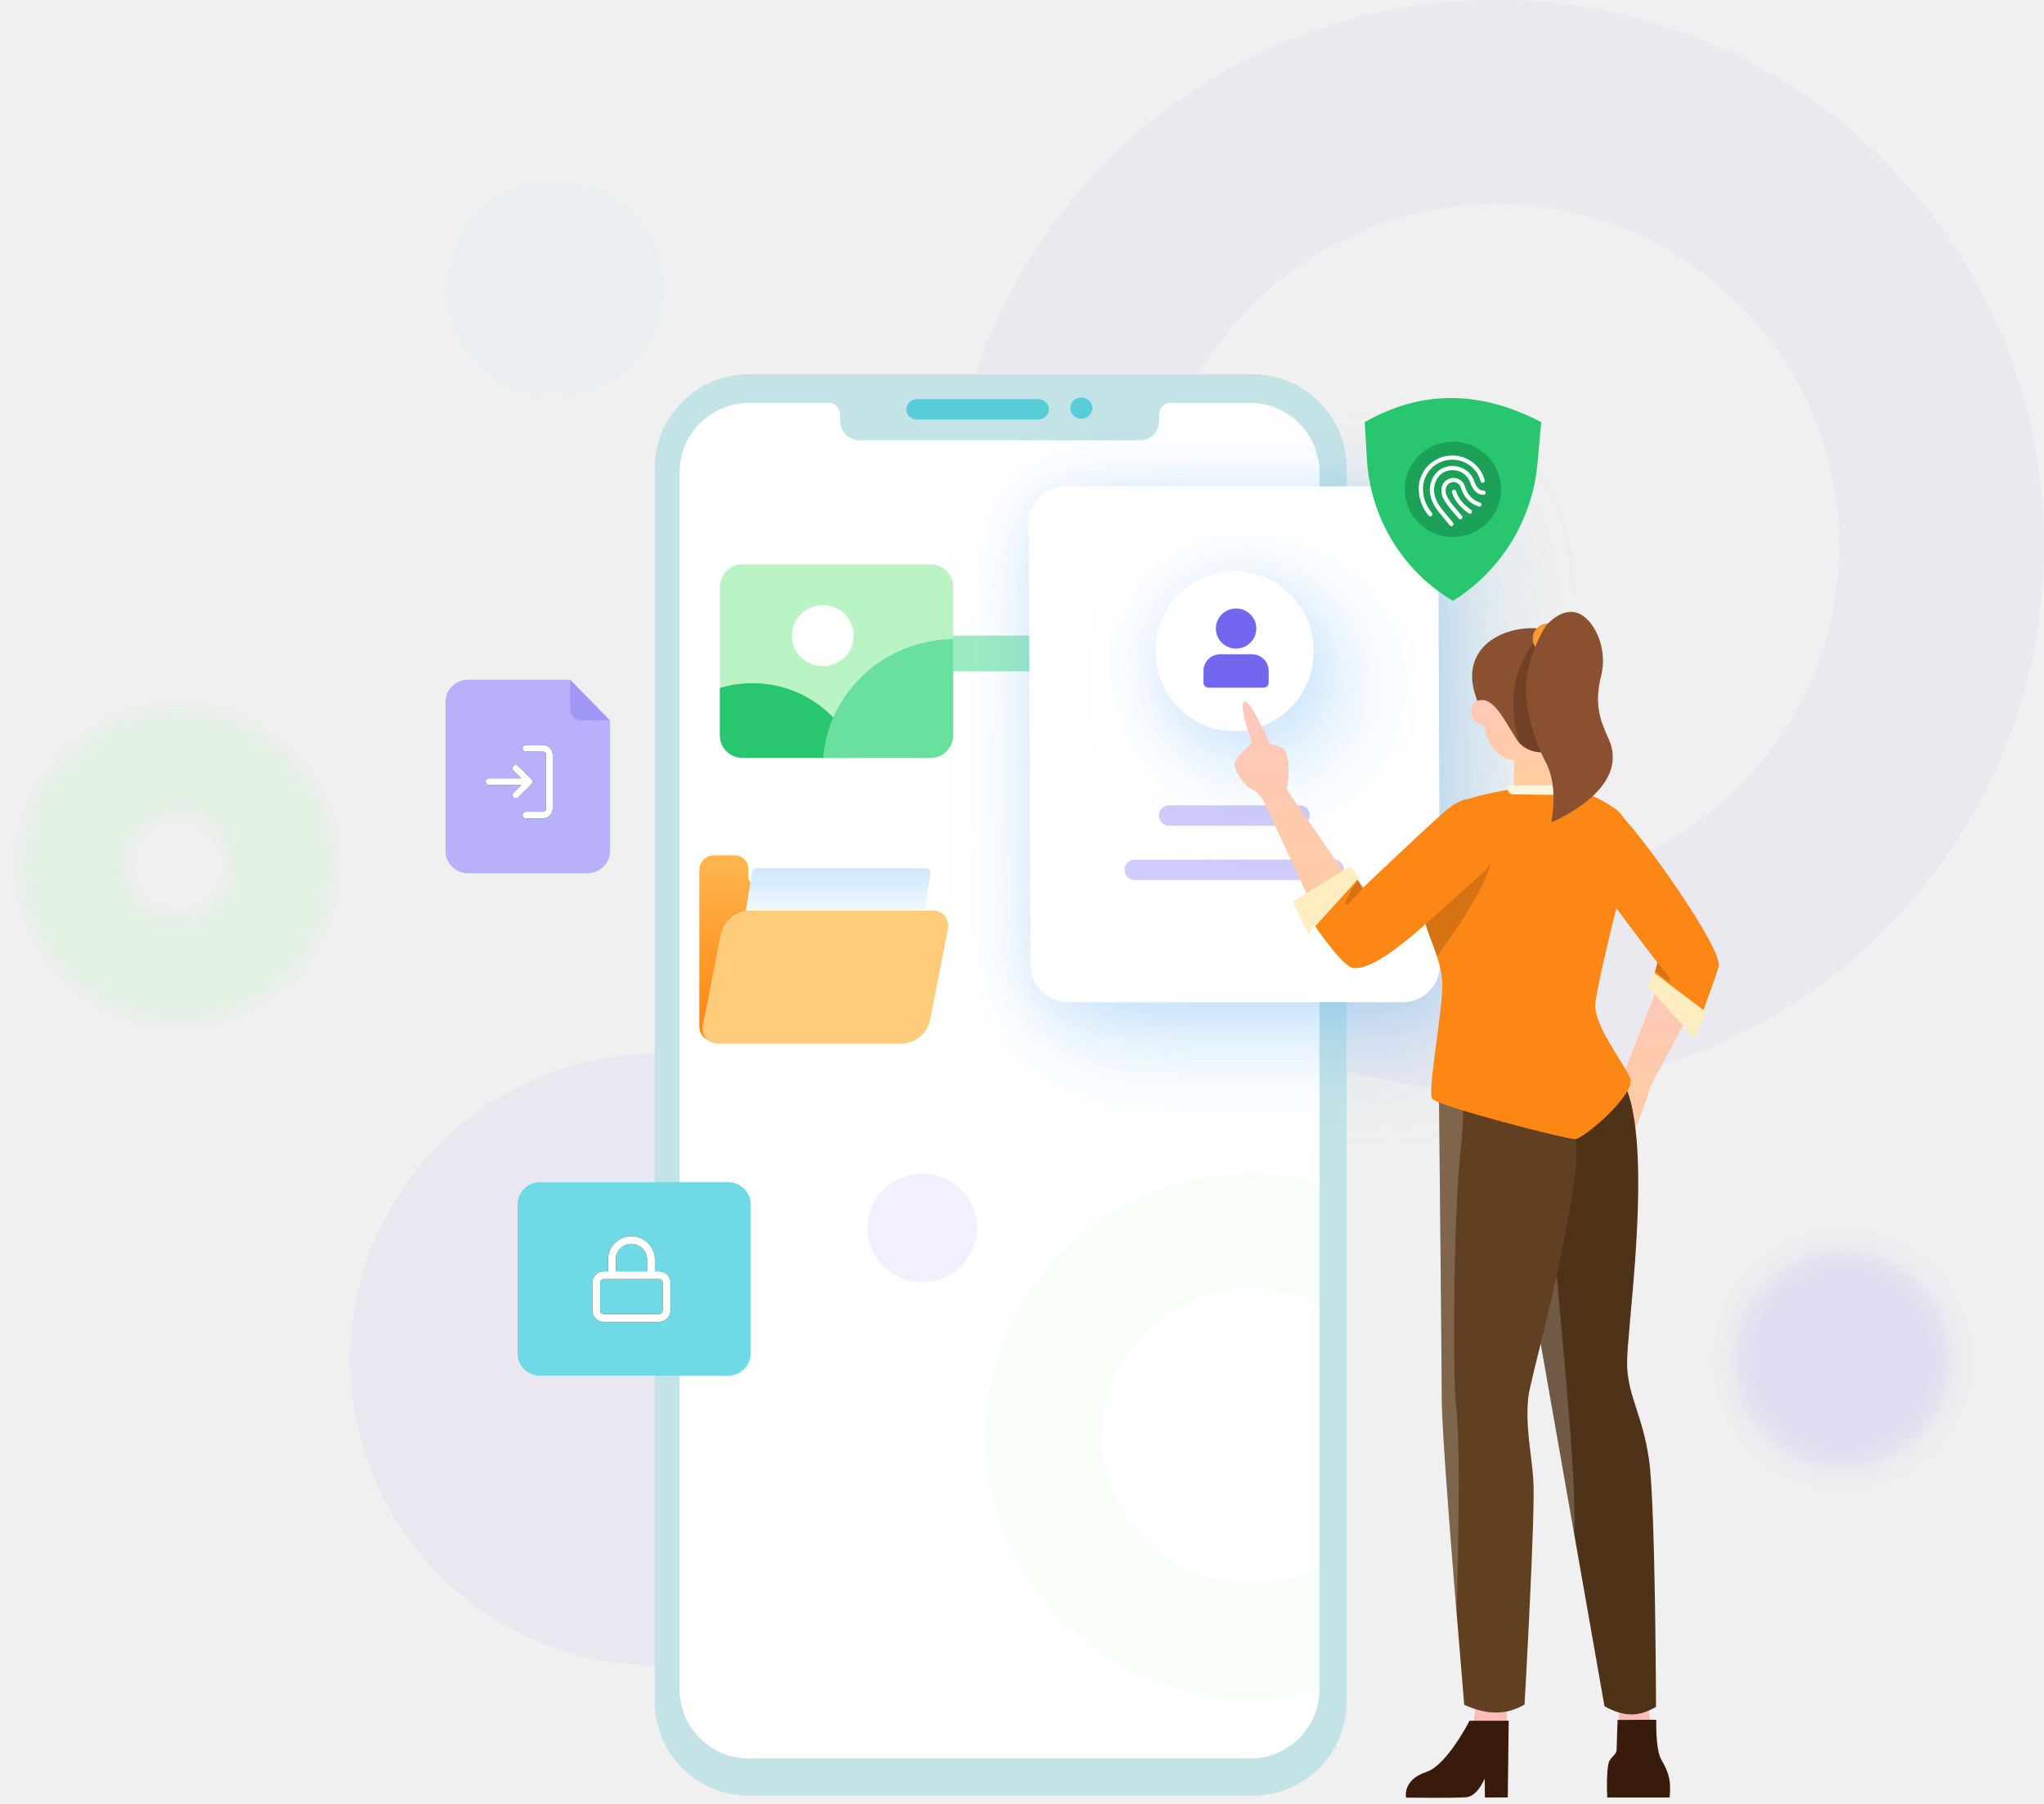
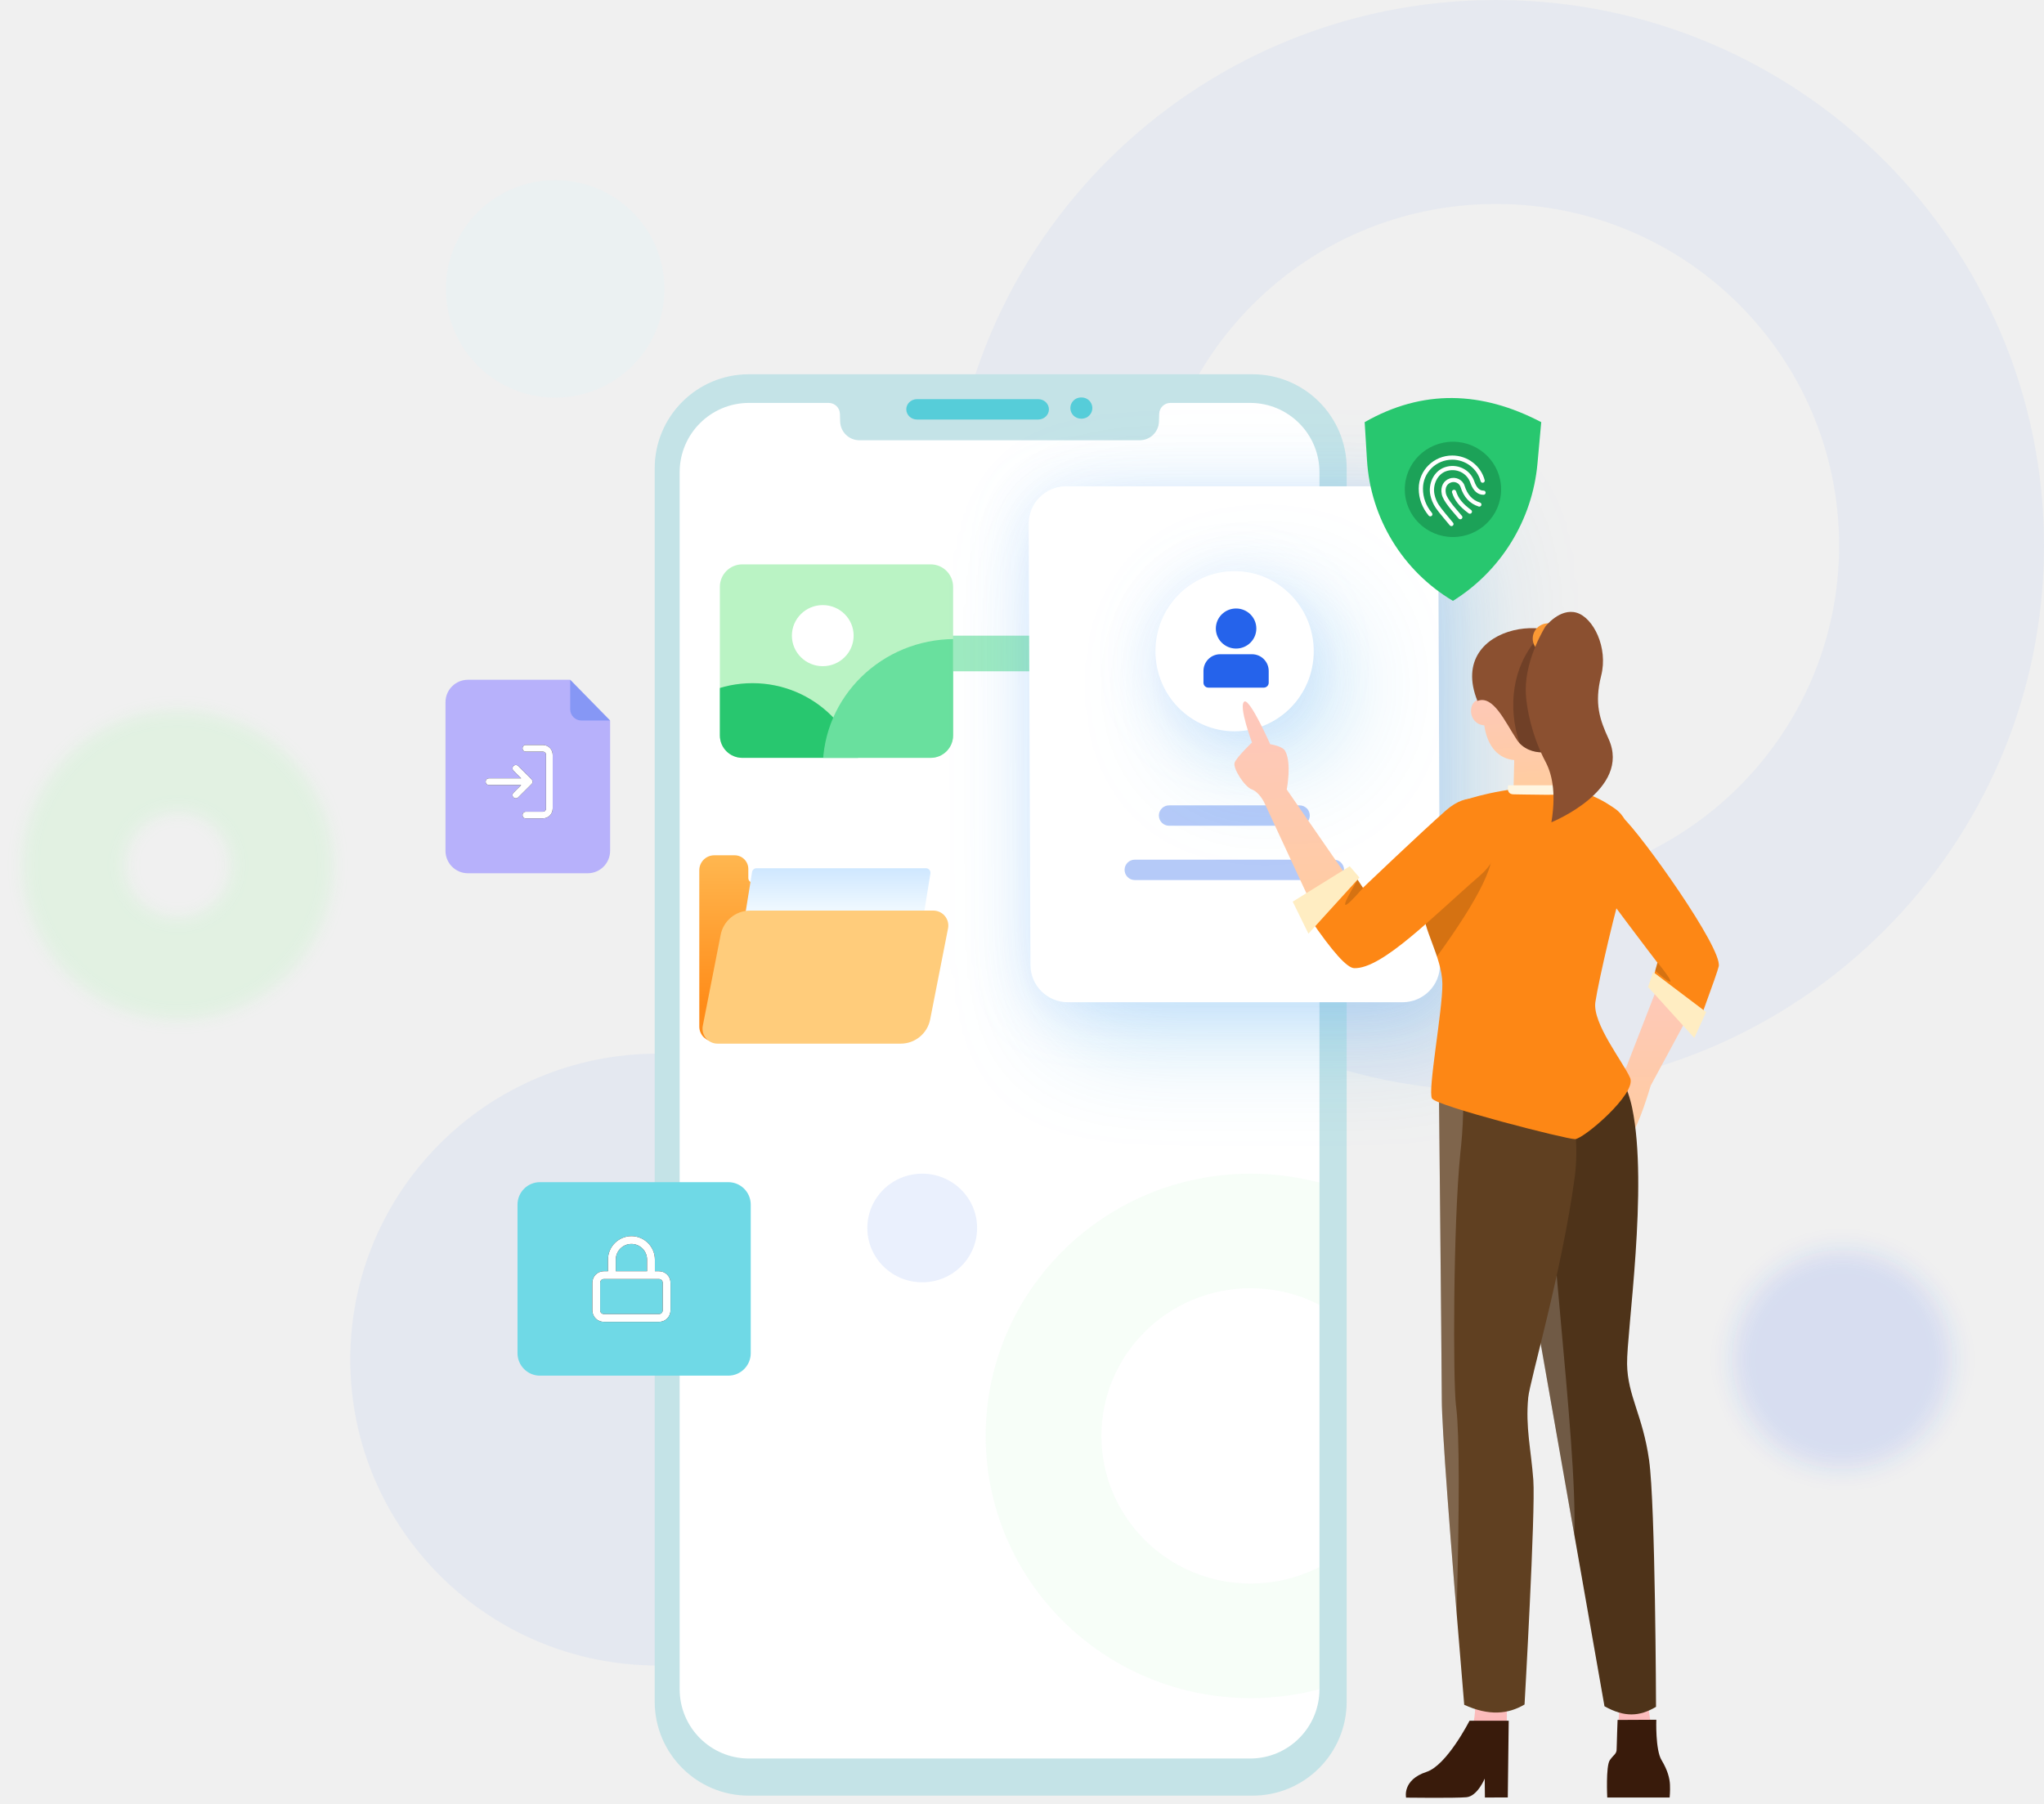
<svg xmlns="http://www.w3.org/2000/svg" xmlns:xlink="http://www.w3.org/1999/xlink" width="546px" height="482px" viewBox="0 0 546 482" version="1.1">
  <defs>
    <filter x="-7.2%" y="-7.3%" width="114.5%" height="114.5%" filterUnits="objectBoundingBox" id="filter-1">
      <feGaussianBlur stdDeviation="2" in="SourceGraphic" />
    </filter>
    <filter x="-15.4%" y="-15.5%" width="130.8%" height="131.0%" filterUnits="objectBoundingBox" id="filter-2">
      <feGaussianBlur stdDeviation="3" in="SourceGraphic" />
    </filter>
    <path d="M18.522,0 L39.813,0 C41.436,5.90080916e-16 42.764,1.29 42.811,2.912 L42.872,4.988 C42.953,7.767 45.229,9.977 48.008,9.977 L122.898,9.977 C125.677,9.977 127.953,7.767 128.034,4.988 L128.094,2.912 C128.142,1.29 129.47,7.42186714e-16 131.093,0 L152.384,0 C162.613,-1.87911363e-15 170.906,8.293 170.906,18.522 L170.906,343.682 C170.906,353.912 162.613,362.204 152.384,362.204 L18.522,362.204 C8.293,362.204 8.35816978e-15,353.912 0,343.682 L0,18.522 C-4.8054561e-15,8.293 8.293,-8.77902741e-15 18.522,0 Z" id="path-3" />
    <linearGradient x1="50%" y1="81.177%" x2="50%" y2="-34.513%" id="linearGradient-5">
      <stop stop-color="#FF8C19" offset="0%" />
      <stop stop-color="#FFC967" offset="100%" />
    </linearGradient>
    <linearGradient x1="62.11%" y1="31.381%" x2="62.11%" y2="-27.478%" id="linearGradient-6">
      <stop stop-color="#F8FDFF" offset="0%" />
      <stop stop-color="#AAD4FF" offset="100%" />
    </linearGradient>
    <path d="M19.69,3.569 L19.69,17.846 C19.69,19.362 18.527,20.522 17.005,20.522 L12.53,20.522 C11.993,20.522 11.635,20.165 11.635,19.63 C11.635,19.095 11.993,18.738 12.53,18.738 L17.005,18.738 C17.542,18.738 17.9,18.381 17.9,17.846 L17.9,3.569 C17.9,3.034 17.542,2.677 17.005,2.677 L12.53,2.677 C11.993,2.677 11.635,2.32 11.635,1.785 C11.635,1.249 11.993,0.892 12.53,0.892 L17.005,0.892 C18.527,0.892 19.69,2.052 19.69,3.569 Z M14.231,11.064 C14.32,10.886 14.32,10.618 14.231,10.35 C14.141,10.261 14.141,10.172 14.052,10.083 L10.472,6.514 C10.114,6.157 9.577,6.157 9.219,6.514 C8.861,6.871 8.861,7.406 9.219,7.763 L11.277,9.815 L2.685,9.815 C2.148,9.815 1.79,10.172 1.79,10.707 C1.79,11.243 2.148,11.6 2.685,11.6 L11.277,11.6 L9.219,13.652 C8.861,14.009 8.861,14.544 9.219,14.901 C9.398,15.079 9.666,15.169 9.845,15.169 C10.024,15.169 10.293,15.079 10.472,14.901 L14.052,11.332 C14.141,11.243 14.231,11.153 14.231,11.064 Z" id="path-7" />
    <path d="M19.839,10.41 L18.795,10.41 L18.795,7.287 C18.795,3.852 15.976,1.041 12.53,1.041 C9.084,1.041 6.265,3.852 6.265,7.287 L6.265,10.41 L5.221,10.41 C3.446,10.41 2.088,11.763 2.088,13.533 L2.088,20.82 C2.088,22.589 3.446,23.943 5.221,23.943 L19.839,23.943 C21.615,23.943 22.972,22.589 22.972,20.82 L22.972,13.533 C22.972,11.763 21.615,10.41 19.839,10.41 Z M8.353,7.287 C8.353,4.997 10.233,3.123 12.53,3.123 C14.827,3.123 16.707,4.997 16.707,7.287 L16.707,10.41 L8.353,10.41 L8.353,7.287 Z M20.884,20.82 C20.884,21.444 20.466,21.861 19.839,21.861 L5.221,21.861 C4.594,21.861 4.177,21.444 4.177,20.82 L4.177,13.533 C4.177,12.908 4.594,12.492 5.221,12.492 L19.839,12.492 C20.466,12.492 20.884,12.908 20.884,13.533 L20.884,20.82 Z" id="path-9" />
    <path d="M6,0 L56.3,0 C59.614,-1.4968968e-15 62.3,2.686 62.3,6 L62.3,45.698 C62.3,49.011 59.614,51.698 56.3,51.698 L6,51.698 C2.686,51.698 -4.82366169e-16,49.011 0,45.698 L0,6 C-1.29399067e-15,2.686 2.686,-2.79460044e-16 6,0 Z" id="path-11" />
    <path d="M10.04,1.03111251e-13 L99.431,1.03111251e-13 C104.938,1.03875937e-13 109.409,4.453 109.431,9.96 L109.901,127.821 C109.923,133.343 105.464,137.838 99.941,137.86 C99.928,137.86 99.914,137.86 99.901,137.86 L10.51,137.86 C5.003,137.86 0.532,133.407 0.51,127.9 L0.04,10.04 C0.018,4.517 4.477,0.022 10,7.94958278e-05 C10.013,2.6498662e-05 10.027,9.95609792e-14 10.04,1.03111251e-13 Z" id="path-13" />
    <filter x="-35.0%" y="-27.2%" width="184.5%" height="167.5%" filterUnits="objectBoundingBox" id="filter-14">
      <feOffset dx="8" dy="9" in="SourceAlpha" result="shadowOffsetOuter1" />
      <feGaussianBlur stdDeviation="14" in="shadowOffsetOuter1" result="shadowBlurOuter1" />
      <feColorMatrix values="0 0 0 0 0.076   0 0 0 0 0.583   0 0 0 0 0.879  0 0 0 0.229 0" type="matrix" in="shadowBlurOuter1" result="shadowMatrixOuter1" />
      <feOffset dx="0" dy="2" in="SourceAlpha" result="shadowOffsetOuter2" />
      <feGaussianBlur stdDeviation="7.5" in="shadowOffsetOuter2" result="shadowBlurOuter2" />
      <feColorMatrix values="0 0 0 0 0.504   0 0 0 0 0.7   0 0 0 0 1  0 0 0 0.234 0" type="matrix" in="shadowBlurOuter2" result="shadowMatrixOuter2" />
      <feMerge>
        <feMergeNode in="shadowMatrixOuter1" />
        <feMergeNode in="shadowMatrixOuter2" />
      </feMerge>
    </filter>
    <ellipse id="path-15" cx="21.141" cy="21.394" rx="21.141" ry="21.394" />
    <filter x="-91.1%" y="-87.6%" width="320.0%" height="317.4%" filterUnits="objectBoundingBox" id="filter-16">
      <feOffset dx="8" dy="9" in="SourceAlpha" result="shadowOffsetOuter1" />
      <feGaussianBlur stdDeviation="14" in="shadowOffsetOuter1" result="shadowBlurOuter1" />
      <feColorMatrix values="0 0 0 0 0.076   0 0 0 0 0.583   0 0 0 0 0.879  0 0 0 0.229 0" type="matrix" in="shadowBlurOuter1" result="shadowMatrixOuter1" />
      <feOffset dx="0" dy="2" in="SourceAlpha" result="shadowOffsetOuter2" />
      <feGaussianBlur stdDeviation="7.5" in="shadowOffsetOuter2" result="shadowBlurOuter2" />
      <feColorMatrix values="0 0 0 0 0.504   0 0 0 0 0.7   0 0 0 0 1  0 0 0 0.234 0" type="matrix" in="shadowBlurOuter2" result="shadowMatrixOuter2" />
      <feMerge>
        <feMergeNode in="shadowMatrixOuter1" />
        <feMergeNode in="shadowMatrixOuter2" />
      </feMerge>
    </filter>
    <linearGradient x1="47.237%" y1="-28.186%" x2="50%" y2="91.05%" id="linearGradient-17">
      <stop stop-color="#FDC6C6" offset="0%" />
      <stop stop-color="#FFCCA1" offset="100%" />
    </linearGradient>
    <linearGradient x1="45.73%" y1="-28.186%" x2="50%" y2="91.05%" id="linearGradient-18">
      <stop stop-color="#FDC6C6" offset="0%" />
      <stop stop-color="#FAB2B2" offset="100%" />
    </linearGradient>
    <linearGradient x1="44.539%" y1="-28.186%" x2="50%" y2="91.05%" id="linearGradient-19">
      <stop stop-color="#FDC6C6" offset="0%" />
      <stop stop-color="#FAB2B2" offset="100%" />
    </linearGradient>
    <linearGradient x1="44.055%" y1="-28.186%" x2="50%" y2="91.05%" id="linearGradient-20">
      <stop stop-color="#FDC6C6" offset="0%" />
      <stop stop-color="#FFCCA1" offset="100%" />
    </linearGradient>
    <linearGradient x1="47.831%" y1="-28.186%" x2="50%" y2="91.05%" id="linearGradient-21">
      <stop stop-color="#FDC6C6" offset="0%" />
      <stop stop-color="#FFCCA1" offset="100%" />
    </linearGradient>
  </defs>
  <g id="📝-Pages-New" stroke="none" stroke-width="1" fill="none" fill-rule="evenodd">
    <g id="Not-Authorized" transform="translate(-444, -309)">
      <g id="Illustration" transform="translate(450, 309)">
        <g id="Shape">
-           <path d="M393.598,0 C474.454,0 540,65.259 540,145.76 C540,226.261 474.454,291.52 393.598,291.52 C312.742,291.52 247.196,226.261 247.196,145.76 C247.196,65.259 312.742,0 393.598,0 Z M393.598,54.49 C342.969,54.49 301.926,95.353 301.926,145.76 C301.926,196.167 342.969,237.031 393.598,237.031 C444.227,237.031 485.27,196.167 485.27,145.76 C485.27,95.353 444.227,54.49 393.598,54.49 Z" id="Oval" fill="#7367F0" fill-rule="nonzero" opacity="0.053" />
+           <path d="M393.598,0 C474.454,0 540,65.259 540,145.76 C540,226.261 474.454,291.52 393.598,291.52 C312.742,291.52 247.196,226.261 247.196,145.76 C247.196,65.259 312.742,0 393.598,0 Z M393.598,54.49 C342.969,54.49 301.926,95.353 301.926,145.76 C301.926,196.167 342.969,237.031 393.598,237.031 C444.227,237.031 485.27,196.167 485.27,145.76 C485.27,95.353 444.227,54.49 393.598,54.49 Z" id="Oval" fill="#2563EB" fill-rule="nonzero" opacity="0.053" />
          <path d="M41.503,189.806 C64.425,189.806 83.007,208.306 83.007,231.128 C83.007,253.949 64.425,272.449 41.503,272.449 C18.582,272.449 0,253.949 0,231.128 C0,208.306 18.582,189.806 41.503,189.806 Z M41.503,217.051 C33.695,217.051 27.365,223.353 27.365,231.128 C27.365,238.902 33.695,245.204 41.503,245.204 C49.312,245.204 55.642,238.902 55.642,231.128 C55.642,223.353 49.312,217.051 41.503,217.051 Z" id="Oval" fill="#8BF78F" fill-rule="nonzero" opacity="0.141" filter="url(#filter-1)" />
-           <ellipse id="Oval" fill-opacity="0.061" fill="#7367F0" cx="169.662" cy="363.265" rx="82.095" ry="81.735" />
+           <ellipse id="Oval" fill-opacity="0.061" fill="#2563EB" cx="169.662" cy="363.265" rx="82.095" ry="81.735" />
          <ellipse id="Oval" fill="#CEF5FF" opacity="0.141" cx="142.297" cy="77.194" rx="29.189" ry="29.061" />
-           <ellipse id="Oval" fill-opacity="0.136" fill="#7367F0" filter="url(#filter-2)" cx="486.182" cy="363.265" rx="29.189" ry="29.061" />
+           <ellipse id="Oval" fill-opacity="0.136" fill="#2563EB" filter="url(#filter-2)" cx="486.182" cy="363.265" rx="29.189" ry="29.061" />
        </g>
        <g id="File-Organizer" transform="translate(113, 100)">
          <g id="Phone3" transform="translate(55.88661, 0)">
            <path d="M25.137,0 L159.708,0 C173.591,-2.55022564e-15 184.845,11.254 184.845,25.137 L184.845,354.641 C184.845,368.523 173.591,379.778 159.708,379.778 L25.137,379.778 C11.254,379.778 2.9341734e-15,368.523 -2.60392312e-14,354.641 L-2.60392312e-14,25.137 C-3.4844809e-14,11.254 11.254,2.55022564e-15 25.137,0 Z" id="Rectangle" fill="#C4E3E7" />
            <g id="Group-48" transform="translate(6.66654, 7.653065)">
              <mask id="mask-4" fill="white">
                <use xlink:href="#path-3" />
              </mask>
              <use id="Rectangle" fill="#FFFFFF" xlink:href="#path-3" />
-               <ellipse id="Oval" fill="#7367F0" opacity="0.099" mask="url(#mask-4)" cx="64.795" cy="220.451" rx="14.659" ry="14.512" />
+               <ellipse id="Oval" fill="#2563EB" opacity="0.099" mask="url(#mask-4)" cx="64.795" cy="220.451" rx="14.659" ry="14.512" />
              <path d="M152.519,205.94 C191.606,205.94 223.293,237.309 223.293,276.004 C223.293,314.699 191.606,346.068 152.519,346.068 C113.431,346.068 81.744,314.699 81.744,276.004 C81.744,237.309 113.431,205.94 152.519,205.94 Z M152.519,236.55 C130.508,236.55 112.665,254.214 112.665,276.004 C112.665,297.793 130.508,315.457 152.519,315.457 C174.529,315.457 192.372,297.793 192.372,276.004 C192.372,254.214 174.529,236.55 152.519,236.55 Z" id="Oval" fill="#C8F5D0" opacity="0.141" mask="url(#mask-4)" />
              <path d="M25.58,62.184 L146.612,62.184 C149.242,62.184 151.373,64.316 151.373,66.946 C151.373,69.575 149.242,71.707 146.612,71.707 L25.58,71.707 C22.951,71.707 20.819,69.575 20.819,66.946 C20.819,64.316 22.951,62.184 25.58,62.184 Z" id="Rectangle" fill-opacity="0.642" fill="#68DE9E" mask="url(#mask-4)" />
            </g>
            <path d="M102.442,6.649 C104.023,6.649 105.305,7.867 105.305,9.37 C105.305,10.839 104.079,12.036 102.547,12.089 L102.442,12.091 L70.068,12.091 C68.487,12.091 67.205,10.872 67.205,9.37 C67.205,7.9 68.43,6.703 69.963,6.651 L70.068,6.649 L102.442,6.649 Z" id="Path" fill="#56CDD9" fill-rule="nonzero" />
            <path d="M114.044,6.195 C115.625,6.195 116.907,7.464 116.907,9.03 C116.907,10.56 115.682,11.807 114.149,11.862 L114.044,11.864 L113.894,11.864 C112.313,11.864 111.031,10.595 111.031,9.03 C111.031,7.499 112.256,6.252 113.789,6.197 L113.894,6.195 L114.044,6.195 Z" id="Path" fill="#56CDD9" fill-rule="nonzero" />
          </g>
          <g id="Group-37" transform="translate(67.79688, 127.8836)">
            <path d="M4,0.64 L9.445,0.64 C11.462,0.64 13.097,2.275 13.097,4.292 L13.097,6.725 C13.097,7.398 13.643,7.944 14.316,7.944 L55.484,7.944 C57.693,7.944 59.484,9.735 59.484,11.944 L59.484,46.403 C59.484,48.613 57.693,50.403 55.484,50.403 L4,50.403 C1.791,50.403 6.42046992e-16,48.613 0,46.403 L0,4.64 C-2.705415e-16,2.431 1.791,0.64 4,0.64 Z" id="Rectangle" fill="url(#linearGradient-5)" />
            <path d="M15.3,4.096 L60.53,4.096 C61.203,4.096 61.749,4.642 61.749,5.315 C61.749,5.38 61.744,5.445 61.734,5.509 L54.944,47.65 C54.848,48.241 54.338,48.676 53.74,48.676 L8.51,48.676 C7.837,48.676 7.291,48.13 7.291,47.456 C7.291,47.391 7.296,47.326 7.307,47.262 L14.097,5.121 C14.192,4.53 14.702,4.096 15.3,4.096 Z" id="Rectangle" fill="url(#linearGradient-6)" />
            <path d="M66.445,20.188 L61.669,44.507 C60.932,48.259 57.642,50.965 53.819,50.965 L4.862,50.965 C2.653,50.965 0.862,49.174 0.862,46.965 C0.862,46.706 0.887,46.448 0.937,46.194 L5.713,21.875 C6.45,18.123 9.739,15.417 13.563,15.417 L62.52,15.417 C64.729,15.417 66.52,17.208 66.52,19.417 C66.52,19.676 66.495,19.934 66.445,20.188 Z" id="Rectangle" fill="#FFCC7B" />
          </g>
          <g id="Group-28" transform="translate(0, 81.62785)">
            <path d="M6,0 L33.316,0 L33.316,0 L43.976,10.884 L43.976,45.698 C43.976,49.011 41.29,51.698 37.976,51.698 L6,51.698 C2.686,51.698 4.05812251e-16,49.011 0,45.698 L0,6 C-4.05812251e-16,2.686 2.686,6.08718376e-16 6,0 Z" id="Rectangle" fill="#B7B1FB" />
            <g id="Icon" transform="translate(8.950131, 16.52257)">
              <mask id="mask-8" fill="white">
                <use xlink:href="#path-7" />
              </mask>
              <use id="Mask" fill="#000000" fill-rule="nonzero" xlink:href="#path-7" />
              <g id="Group" mask="url(#mask-8)" fill="#FFFFFF">
                <g id="Icon-Color">
                  <rect id="🎨-Icon-Color" x="0" y="0" width="21.48" height="21.415" />
                </g>
              </g>
            </g>
-             <path d="M43.976,10.884 L36.316,10.884 C34.659,10.884 33.316,9.541 33.316,7.884 L33.316,0 L33.316,0 L43.976,10.884 Z" id="Path" fill="#7367F0" fill-rule="nonzero" opacity="0.34" />
+             <path d="M43.976,10.884 L36.316,10.884 C34.659,10.884 33.316,9.541 33.316,7.884 L33.316,0 L33.316,0 L43.976,10.884 Z" id="Path" fill="#2563EB" fill-rule="nonzero" opacity="0.34" />
          </g>
          <g id="Group" transform="translate(19.23965, 215.8603)">
            <path d="M6,0 L56.3,0 C59.614,-4.44006117e-15 62.3,2.686 62.3,6 L62.3,45.698 C62.3,49.011 59.614,51.698 56.3,51.698 L6,51.698 C2.686,51.698 1.29399067e-15,49.011 0,45.698 L0,6 C4.82366169e-16,2.686 2.686,-2.79460044e-16 6,0 Z" id="Rectangle" fill="#6FD9E6" />
            <g transform="translate(17.90026, 13.38415)" id="Icon">
              <mask id="mask-10" fill="white">
                <use xlink:href="#path-9" />
              </mask>
              <use id="Mask" fill="#000000" fill-rule="nonzero" xlink:href="#path-9" />
              <g id="Group" mask="url(#mask-10)" fill="#FFFFFF">
                <g id="Icon-Color">
                  <rect id="🎨-Icon-Color" x="0" y="0" width="25.06" height="24.984" />
                </g>
              </g>
            </g>
          </g>
          <g id="Group-34" transform="translate(73.29392, 50.79066)">
            <mask id="mask-12" fill="white">
              <use xlink:href="#path-11" />
            </mask>
            <use id="Rectangle" fill="#BAF3C4" fill-rule="nonzero" xlink:href="#path-11" />
            <ellipse id="Oval" fill="#FFFFFF" mask="url(#mask-12)" cx="27.485" cy="19.046" rx="8.246" ry="8.163" />
            <ellipse id="Oval" fill="#28C76F" mask="url(#mask-12)" cx="8.704" cy="61.221" rx="29.776" ry="29.477" />
            <ellipse id="Oval" fill="#69E09E" mask="url(#mask-12)" cx="62.758" cy="54.419" rx="35.273" ry="34.465" />
          </g>
          <g id="Group-23" transform="translate(155.7496, 29.93021)">
            <g id="Rectangle">
              <use fill="black" fill-opacity="1" filter="url(#filter-14)" xlink:href="#path-13" />
              <use fill="#FFFFFF" fill-rule="evenodd" xlink:href="#path-13" />
            </g>
-             <path d="M37.536,85.256 L72.405,85.256 C73.908,85.256 75.126,86.474 75.126,87.977 C75.126,89.479 73.908,90.698 72.405,90.698 L37.536,90.698 C36.033,90.698 34.815,89.479 34.815,87.977 C34.815,86.474 36.033,85.256 37.536,85.256 Z" id="Rectangle" fill="#7367F0" fill-rule="nonzero" opacity="0.34" />
-             <path d="M28.374,99.767 L81.567,99.767 C83.07,99.767 84.288,100.986 84.288,102.488 C84.288,103.991 83.07,105.209 81.567,105.209 L28.374,105.209 C26.871,105.209 25.653,103.991 25.653,102.488 C25.653,100.986 26.871,99.767 28.374,99.767 Z" id="Rectangle" fill="#7367F0" fill-rule="nonzero" opacity="0.34" />
+             <path d="M37.536,85.256 L72.405,85.256 C73.908,85.256 75.126,86.474 75.126,87.977 C75.126,89.479 73.908,90.698 72.405,90.698 L37.536,90.698 C36.033,90.698 34.815,89.479 34.815,87.977 C34.815,86.474 36.033,85.256 37.536,85.256 Z" id="Rectangle" fill="#2563EB" fill-rule="nonzero" opacity="0.34" />
+             <path d="M28.374,99.767 L81.567,99.767 C83.07,99.767 84.288,100.986 84.288,102.488 C84.288,103.991 83.07,105.209 81.567,105.209 L28.374,105.209 C26.871,105.209 25.653,103.991 25.653,102.488 C25.653,100.986 26.871,99.767 28.374,99.767 Z" id="Rectangle" fill="#2563EB" fill-rule="nonzero" opacity="0.34" />
            <g id="Icon8" transform="translate(33.89844, 22.6744)">
              <g id="Oval">
                <use fill="black" fill-opacity="1" filter="url(#filter-16)" xlink:href="#path-15" />
                <use fill="#FFFFFF" fill-rule="evenodd" xlink:href="#path-15" />
              </g>
-               <g id="Group-70" transform="translate(12.82644, 9.976738)" fill="#7367F0">
+               <g id="Group-70" transform="translate(12.82644, 9.976738)" fill="#2563EB">
                <path d="M12.964,12.223 C15.428,12.223 17.426,14.221 17.426,16.684 L17.426,19.834 C17.426,20.559 16.838,21.146 16.114,21.146 L1.312,21.146 C0.587,21.146 4.0466296e-12,20.559 4.04654088e-12,19.834 L4.04654088e-12,16.684 C4.04623913e-12,14.221 1.997,12.223 4.461,12.223 L12.964,12.223 Z M8.713,9.70779013e-13 C11.7,9.70779013e-13 14.121,2.397 14.121,5.354 C14.121,8.31 11.7,10.707 8.713,10.707 C5.726,10.707 3.305,8.31 3.305,5.354 C3.305,2.397 5.726,9.70779013e-13 8.713,9.70779013e-13 Z" id="Combined-Shape" />
              </g>
            </g>
          </g>
          <g id="Wom3.5" transform="translate(210.72, 63.48833)">
            <g id="RArm" transform="translate(91.27213, 52.02436)">
              <path d="M13.589,69.931 C13.589,69.931 3.859,80.464 4.535,81.413 C5.212,82.368 10.254,79.818 10.254,79.818 C10.254,79.818 4.347,90.666 5.712,91.408 C7.075,92.15 13.762,90.174 15.729,87.9 C17.696,85.627 20.351,74.517 20.351,74.517 L34.469,44.885 L22.989,41.583 L13.589,69.931 Z" id="Path" fill="url(#linearGradient-17)" transform="translate(19.48525, 66.57517) rotate(2.866471) translate(-19.48525, -66.57517) " />
              <path d="M2.966,16.229 C7.269,22.847 21.752,41.708 21.752,41.708 C21.752,41.708 21.4,42.962 20.697,45.471 L34.006,54.504 C36.527,47.61 37.897,43.678 38.116,42.708 C39.198,37.909 17.331,7.285 12.435,2.86 C4.726,-4.108 -3.609,6.115 2.966,16.229 Z" id="Path" fill="#FD8715" />
              <path d="M25.214,46.715 C25.379,46.395 24.232,44.704 21.773,41.64 L21.148,43.875 C23.693,46.088 25.048,47.034 25.214,46.715 Z" id="Path" fill-opacity="0.16" fill="#000000" />
              <polygon id="Path-70" fill="#FFEDC2" points="20.614 44.208 34.754 54.898 31.603 61.811 19.24 48.198" />
            </g>
            <g id="RLeg" transform="translate(67.4886, 111.1149)">
              <polygon id="Path" fill="url(#linearGradient-18)" points="35.472 179.674 34.686 192.922 44.754 193.181 42.862 179.674" />
              <path d="M35.718,184.893 C35.718,184.893 36,192.871 34.331,195.656 C32.652,198.442 32.143,200.601 32.069,202.267 C31.989,204.052 32.16,205.67 32.16,205.67 L48.824,205.67 C48.824,205.67 49.241,197.277 48.137,195.694 C47.034,194.111 46.31,194.084 46.31,192.685 C46.301,191.287 46.062,184.946 46.062,184.946 L35.718,184.893 Z" id="Path" fill="#391B0B" transform="translate(40.47459, 195.2817) scale(-1, 1) translate(-40.47459, -195.2817) " />
              <path d="M0,2.811 L26.118,-1.03111251e-13 L26.502,0.353 C28.363,2.109 36.453,10.263 38.777,21.409 C43.166,42.451 37.293,81.314 37.422,89.836 C37.546,98.358 41.614,103.5 43.305,115.549 C44.995,127.599 45.155,181.449 45.155,181.449 C40.673,184.078 36.729,184.266 31.385,181.291 L0,2.811 Z" id="Path" fill="#4E3319" />
              <path d="M23.33,135.481 L6.9980434e-14,2.811 L14.522,1.248 C15.169,47.337 24.199,109.638 23.33,135.481 Z" id="Path" fill-opacity="0.192" fill="#FFFFFF" />
            </g>
            <g id="LLeg" transform="translate(45.20709, 114.7656)">
              <path d="M27.631,174.631 L19.046,174.768 C19.422,180.65 18.51,184.587 16.309,186.579 L16.128,186.736 C12.143,190.043 27.519,188.849 27.519,188.849 L27.631,174.631 Z" id="Path" fill="url(#linearGradient-19)" />
              <path d="M0.602,181.508 L0.849,202.012 L6.962,202.017 L7.015,196.964 C7.015,196.964 8.944,201.675 11.891,201.947 C14.847,202.219 28.018,202.052 28.018,202.052 C28.018,202.052 29.113,197.322 22.556,195.174 C17.103,193.389 11.073,181.508 11.073,181.508 L0.602,181.508 Z" id="Path" fill="#391B0B" transform="translate(14.34422, 191.8053) scale(-1, 1) translate(-14.34422, -191.8053) " />
              <path d="M9.326,0.984 L38.654,0 L38.873,0.402 C40.296,3.074 48.094,18.718 45.686,36.501 C42.306,61.461 33.715,90.723 33.294,95.193 C32.544,103.163 34.044,108.933 34.659,117.165 C35.274,125.397 32.314,177.168 32.314,177.168 C27.962,179.76 22.783,180.268 16.199,177.246 C12.237,130.366 10.241,103.216 10.212,95.796 C10.168,84.668 9.326,0.984 9.326,0.984 Z" id="Path" fill="#604021" />
              <path d="M15.361,27.982 L15.166,29.831 C13.212,49.332 13.226,90.745 13.983,97.132 L14.087,97.955 C14.927,105.162 14.954,123.459 14.169,152.847 L13.147,140.166 C11.211,115.764 10.232,100.975 10.212,95.796 L10.176,90.437 C10.008,68.768 9.326,0.984 9.326,0.984 L15.511,0.777 C16.172,11.477 16.122,20.545 15.361,27.982 Z" id="Path" fill-opacity="0.192" fill="#FFFFFF" />
            </g>
            <g id="Head" transform="translate(63.09571, 3.054825)">
              <path d="M2.621,20.265 C-0.988,20.656 -0.732,26.936 3.661,27.264 C4.558,33.319 7.761,36.203 11.664,36.537 L11.448,45.695 L28.716,45.685 C28.716,45.685 23.853,39.215 24.095,30.359 C24.338,21.502 23.933,13.182 23.933,13.182 L1.567,13.579 L2.621,20.265 Z" id="Path" fill="url(#linearGradient-20)" />
              <path d="M29.105,20.735 C24.902,19.09 21.797,26.174 18.581,31.098 C15.365,36.022 7.033,35.186 5.885,31.098 C1.538,22.146 -2.209,9.976 2.864,8.977 C3.578,-3.962 37.786,-0.907 29.105,20.735 Z" id="Path" fill="#8B5030" transform="translate(15.47015, 17.88746) scale(-1, 1) translate(-15.47015, -17.88746) " />
              <path d="M25.564,4.08 C27.029,5.312 27.964,6.948 28.076,8.977 C33.149,9.976 29.403,22.146 25.055,31.098 C23.987,34.899 16.707,35.889 13.106,32.049 C9.822,22.309 11.225,11.419 17.865,4.081 L17.865,4.081 Z" id="Combined-Shape" fill-opacity="0.199" fill="#000000" />
              <ellipse id="Oval" fill="#FB9934" cx="20.734" cy="4.081" rx="4.123" ry="4.081" />
            </g>
            <g id="Body" transform="translate(50.52598, 45.84286)">
              <path d="M44.73,4.681 C48.583,10.283 55.003,29.298 55.367,33.575 C55.778,38.51 50.434,46.37 50.346,53.513 C50.268,60.657 54.332,82.167 53.111,84.177 C51.899,86.186 17.166,95.082 14.9,95.035 C12.643,94.986 -1.603,82.878 0.184,78.694 C1.982,74.51 10.324,64.112 9.474,58.41 C8.634,52.71 3.755,31.668 1.333,24.507 C-1.08,17.345 -0.276,9.826 4.228,6.744 C6.456,5.22 12.402,0.888 22.991,0.907 C33.58,0.927 44.431,4.246 44.73,4.681 Z" id="Path" fill="#FD8715" transform="translate(27.69486, 47.97133) scale(-1, 1) translate(-27.69486, -47.97133) " />
              <path d="M22.616,0.498 C22.319,2.104 22.82,2.907 24.121,2.907 C26.072,2.907 39.156,3.334 40.928,2.572 C42.11,2.064 42.523,1.373 42.169,0.498 L22.616,0.498 Z" id="Path-68" fill="#FFF6E1" />
              <path d="M5.068,16.798 L5.187,16.738 C12.321,13.213 16.607,13.057 18.044,16.271 C19.9,20.426 15.085,30.411 3.597,46.224 C2.019,41.428 -0.25,36.855 0.022,33.575 C0.233,31.1 2.472,23.689 5.068,16.798 Z" id="Path" fill-opacity="0.16" fill="#000000" />
            </g>
            <g id="LArm" transform="translate(0, 23.91528)">
              <path d="M8.001,27.046 C8.001,27.046 6.716,24.284 4.695,23.537 C2.676,22.789 -0.414,17.839 0.064,16.402 C0.541,14.965 4.72,10.978 4.72,10.978 C4.72,10.978 1.026,1.163 2.662,0.055 C4.108,-0.924 9.579,11.439 9.579,11.439 C9.579,11.439 12.795,11.919 13.537,13.183 C15.408,16.37 13.994,23.537 13.994,23.537 L32.982,51.005 L24.27,62.064 L8.001,27.046 Z" id="Path" fill="url(#linearGradient-21)" />
              <path d="M56.473,29.176 C50.051,34.824 34.344,49.807 34.344,49.807 C34.344,49.807 33.566,48.627 32.01,46.267 L20.263,58.175 C26.171,66.85 30.086,71.217 32.01,71.278 C39.528,71.514 53,57.462 65.664,46.489 C77.02,36.65 68.444,18.648 56.473,29.176 Z" id="Path" fill="#FD8715" />
              <path d="M34.391,49.825 C31.453,53.188 29.863,54.686 29.621,54.32 C29.378,53.953 30.486,51.725 32.944,47.637 L34.391,49.825 Z" id="Path" fill-opacity="0.16" fill="#000000" />
              <polygon id="Path-69" fill="#FFEDC2" points="33.416 47.069 19.792 62.064 15.595 53.507 30.824 44.046" />
            </g>
            <path d="M95.828,3.888 C95.828,3.888 91.97,-1.087 87.515,0.218 C83.06,1.523 79.031,9.524 80.944,17.044 C82.848,24.565 81.278,28.855 78.968,33.924 C72.764,47.559 94.244,56.216 94.244,56.216 C93.127,49.48 93.655,44.079 95.828,40.012 C99.185,33.729 101.092,25.671 101.092,20.741 C101.092,12.167 95.828,3.888 95.828,3.888 Z" id="Path" fill="#8B5030" transform="translate(89.46754, 28.10802) scale(-1, 1) translate(-89.46754, -28.10802) " />
          </g>
          <g id="Group-39" transform="translate(245.5346, 6.348833)">
            <path d="M0,6.445 C15.521,-2.409 31.255,-1.884 47.165,6.445 L46.161,17.509 C44.792,32.598 36.436,46.176 23.582,54.198 L23.582,54.198 L23.582,54.198 C10.171,46.232 1.573,32.144 0.62,16.575 L0,6.445 L0,6.445 Z" id="Rectangle" fill="#28C76F" />
            <ellipse id="Oval" fill="#1CA258" cx="23.582" cy="24.407" rx="12.863" ry="12.734" />
            <g id="Group-40" transform="translate(13.93501, 14.85627)" fill="#FFFFFF">
              <path d="M9.464,0.504 C13.555,0.504 17.096,3.234 18.124,7.083 C18.203,7.381 18.024,7.686 17.723,7.764 C17.423,7.843 17.115,7.666 17.035,7.368 C16.138,4.005 13.041,1.618 9.464,1.618 C5.139,1.618 1.635,5.076 1.635,9.34 C1.635,11.747 2.432,13.91 4.036,15.851 C4.233,16.089 4.198,16.44 3.957,16.635 C3.717,16.83 3.362,16.795 3.165,16.557 C1.398,14.419 0.509,12.007 0.509,9.34 C0.509,4.46 4.519,0.504 9.464,0.504 Z" id="Path" />
              <path d="M9.941,2.895 C13.305,2.905 16.045,5.51 16.155,8.798 L16.159,8.985 C16.165,10.823 16.685,11.833 17.683,12.163 C17.978,12.26 18.139,12.576 18.043,12.868 C17.947,13.16 17.629,13.318 17.334,13.221 C15.847,12.729 15.093,11.347 15.038,9.206 L15.035,8.981 C15.026,6.227 12.756,4.019 9.944,4.01 C7.413,4.002 5.261,6.315 4.965,8.905 C4.907,9.409 4.894,9.875 4.923,10.338 L4.954,10.741 C5.079,12.02 5.45,13.076 7.201,17.626 C7.312,17.915 7.167,18.236 6.877,18.344 C6.587,18.453 6.262,18.307 6.151,18.018 L5.216,15.568 C4.1,12.604 3.895,11.798 3.807,10.493 L3.801,10.401 C3.767,9.871 3.783,9.34 3.848,8.773 C4.204,5.661 6.786,2.885 9.941,2.895 Z" id="Path" transform="translate(10.92731, 10.63736) rotate(-19) translate(-10.92731, -10.63736) " />
              <path d="M10.542,5.948 C12.285,5.954 13.724,7.378 13.675,9.098 C13.603,11.576 14.412,13.409 16.106,14.66 C16.356,14.844 16.409,15.194 16.224,15.44 C16.04,15.687 15.688,15.737 15.438,15.553 C13.434,14.073 12.469,11.887 12.551,9.059 C12.582,7.978 11.662,7.067 10.546,7.064 C9.357,7.06 8.48,7.895 8.291,9.386 C8.195,10.143 8.447,11.307 9.009,12.904 L9.105,13.174 C9.185,13.395 9.27,13.623 9.364,13.867 L10.384,16.459 C10.494,16.747 10.348,17.068 10.058,17.176 C9.767,17.283 9.443,17.136 9.333,16.848 L8.515,14.778 L8.312,14.256 C8.217,14.006 8.129,13.773 8.047,13.545 L7.852,12.991 C7.302,11.375 7.058,10.167 7.176,9.24 C7.433,7.212 8.766,5.943 10.542,5.948 Z" id="Path" transform="translate(11.74056, 11.57967) rotate(-19) translate(-11.74056, -11.57967) " />
              <path d="M9.775,9.68 C10.073,9.59 10.387,9.755 10.478,10.049 C11.085,12.01 12.273,13.401 14.507,15.061 C14.756,15.246 14.806,15.595 14.619,15.841 C14.433,16.087 14.08,16.137 13.831,15.952 C11.424,14.163 10.091,12.603 9.402,10.376 C9.311,10.082 9.478,9.77 9.775,9.68 Z" id="Path" />
            </g>
          </g>
        </g>
      </g>
    </g>
  </g>
</svg>
